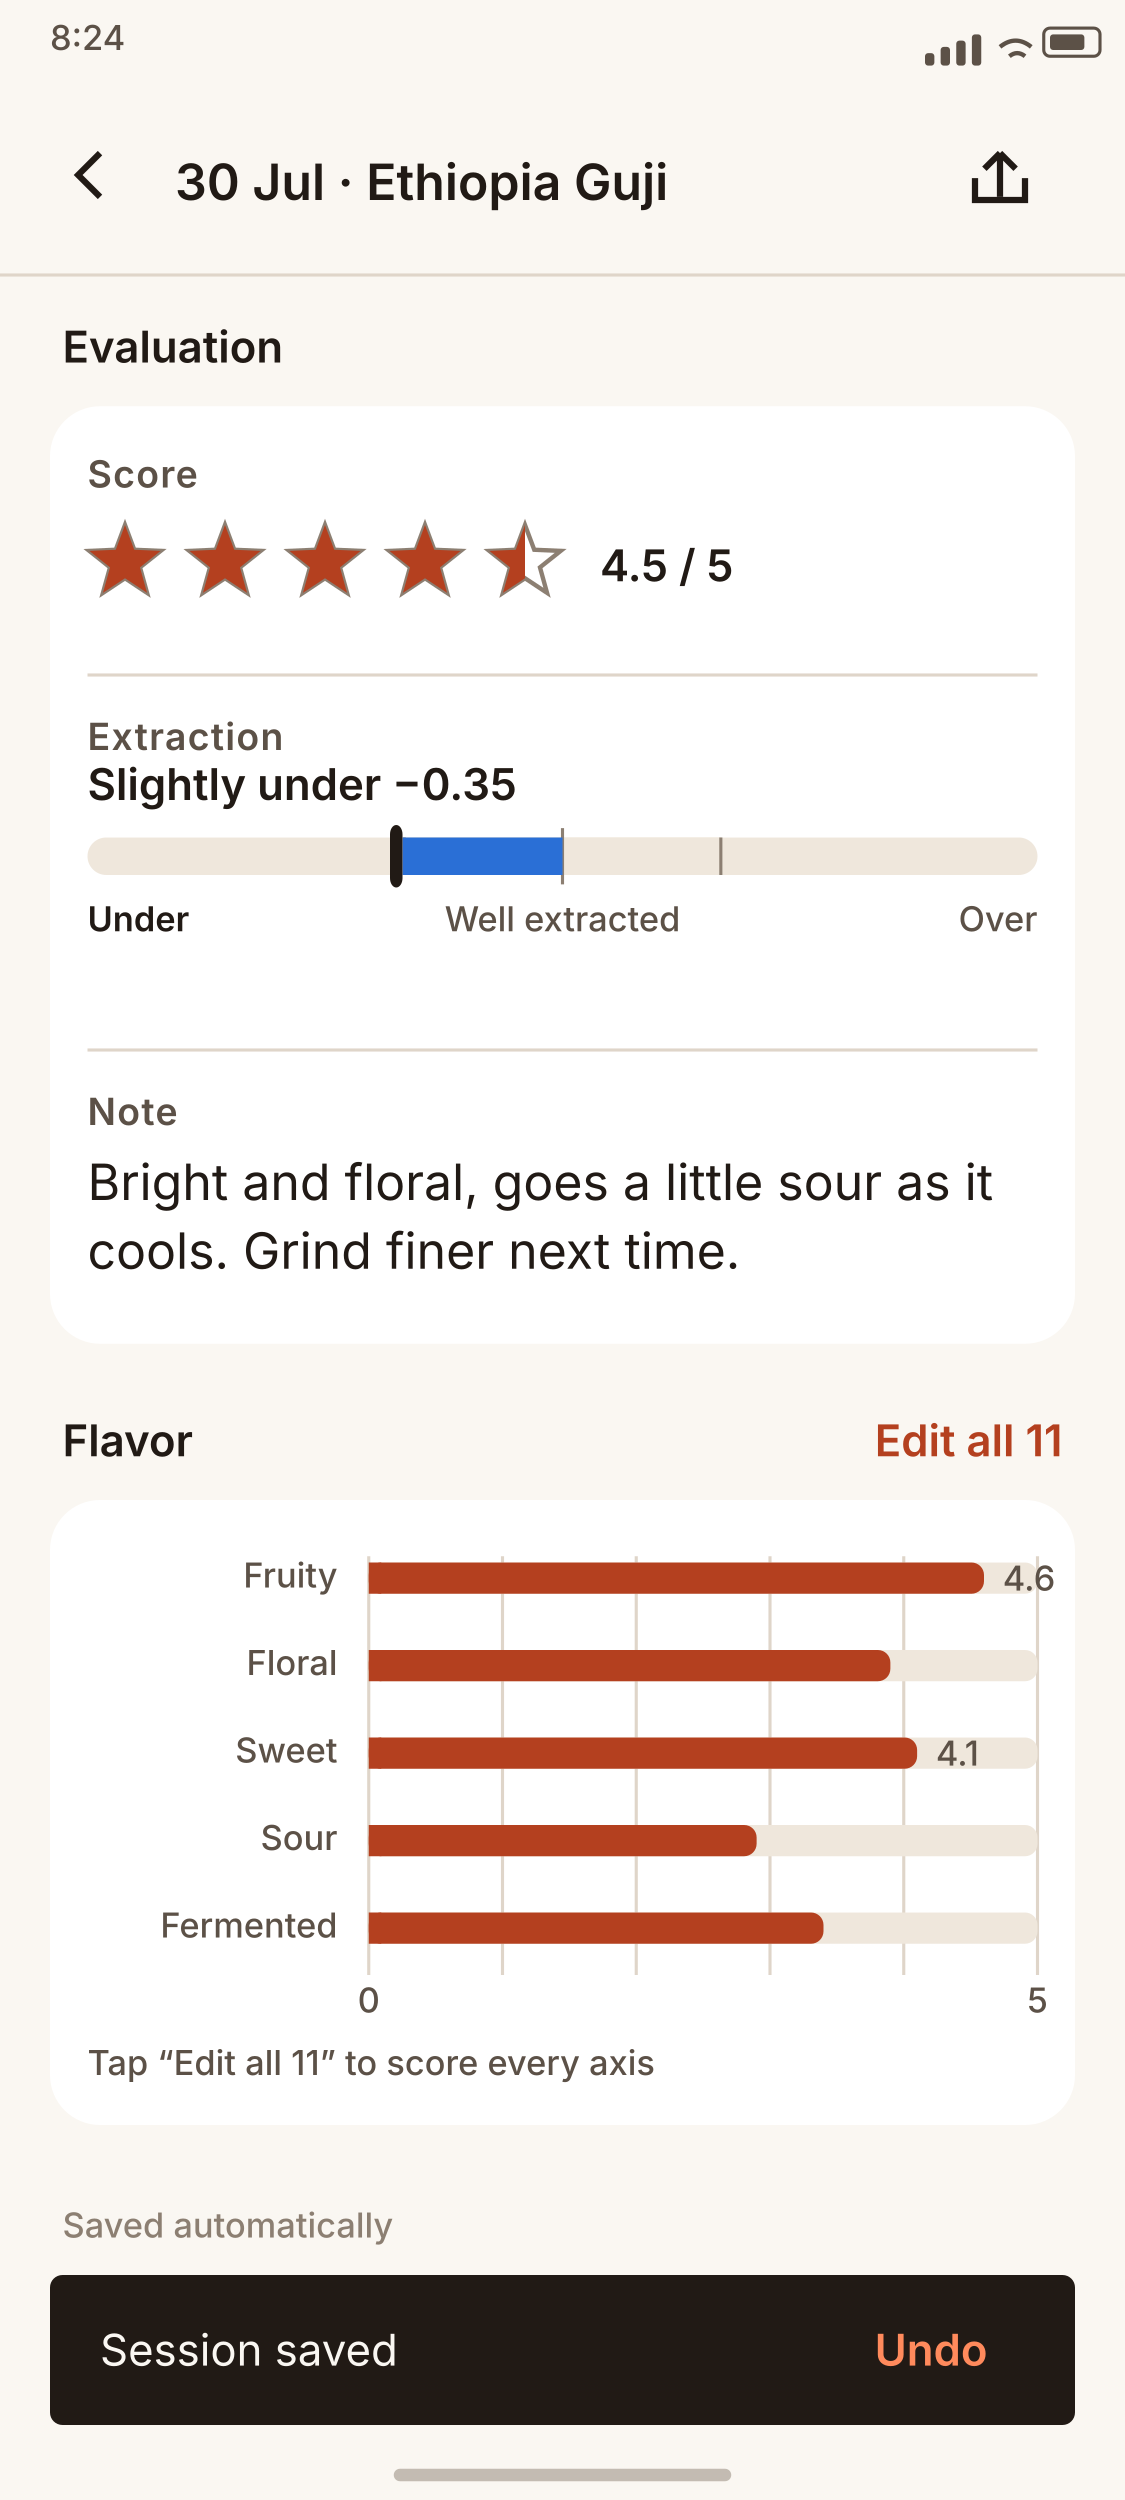
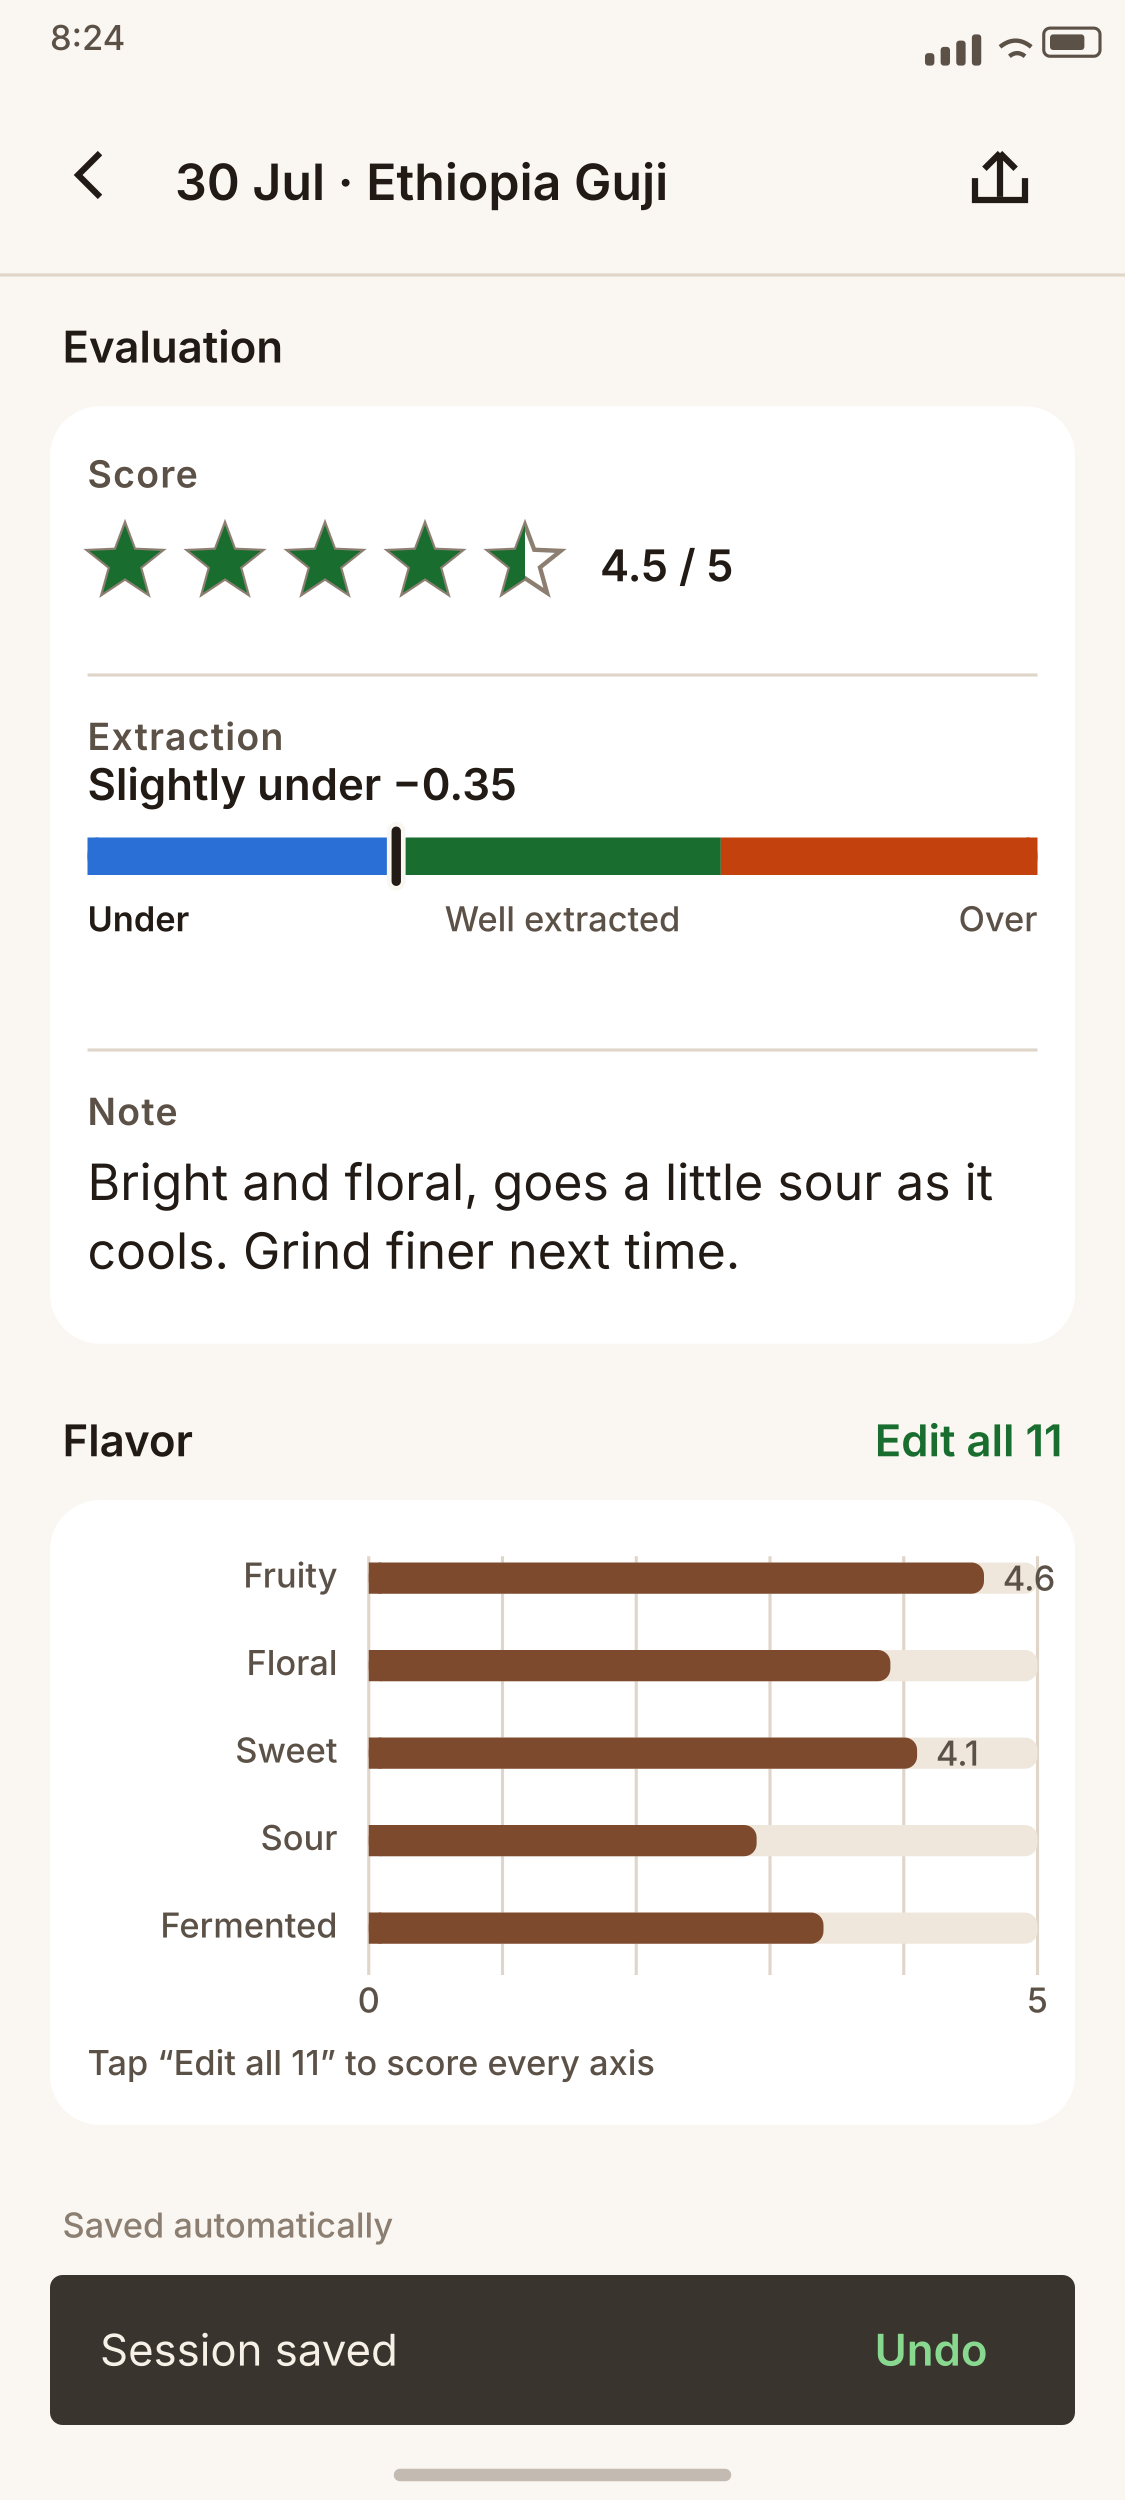
<svg xmlns="http://www.w3.org/2000/svg" viewBox="0 0 360 800" width="360" height="800" font-family="Inter,'Liberation Sans','DejaVu Sans',sans-serif">
  <defs>
    <clipPath id="st1">
      <rect x="28.0" y="167.0" width="24.0" height="26.0" />
    </clipPath>
    <clipPath id="st2">
      <rect x="60.0" y="167.0" width="24.0" height="26.0" />
    </clipPath>
    <clipPath id="st3">
      <rect x="92.0" y="167.0" width="24.0" height="26.0" />
    </clipPath>
    <clipPath id="st4">
      <rect x="124.0" y="167.0" width="24.0" height="26.0" />
    </clipPath>
    <clipPath id="st5">
      <rect x="156.0" y="167.0" width="12.0" height="26.0" />
    </clipPath>
  </defs>
  <rect width="360" height="800" fill="#FAF7F2" />
  <text x="16" y="16" font-family="Inter,'Liberation Sans','DejaVu Sans',sans-serif" font-size="11" font-weight="500" fill="#5C5147">8:24</text>
  <rect x="296" y="17" width="3" height="4" fill="#5C5147" rx="1" />
  <rect x="301" y="15" width="3" height="6" fill="#5C5147" rx="1" />
  <rect x="306" y="13" width="3" height="8" fill="#5C5147" rx="1" />
  <rect x="311" y="11" width="3" height="10" fill="#5C5147" rx="1" />
  <path d="M320 15 q5 -4 10 0 M323 18 q2.5 -2 5 0" fill="none" stroke="#5C5147" stroke-width="1.4" />
  <rect x="334" y="9" width="18" height="9" fill="none" rx="2" stroke="#5C5147" stroke-width="1" />
  <rect x="336" y="11" width="11" height="5" fill="#5C5147" rx="1" />
  <path d="M32 49.0 l-7 7 l7 7" fill="none" stroke="#211A15" stroke-width="2" />
  <text x="56" y="64.0" font-family="Inter,'Liberation Sans','DejaVu Sans',sans-serif" font-size="16" font-weight="600" fill="#211A15">30 Jul · Ethiopia Guji</text>
  <path d="M320 63.0 v-13 m0 -1 l-5 5 m5 -5 l5 5" fill="none" stroke="#211A15" stroke-width="2" />
  <path d="M312 57.0 v7 h16 v-7" fill="none" stroke="#211A15" stroke-width="2" />
  <line x1="0" y1="88" x2="360" y2="88" stroke="#DFD5C9" stroke-width="1" />
  <text x="20" y="116" font-family="Inter,'Liberation Sans','DejaVu Sans',sans-serif" font-size="14" font-weight="600" fill="#211A15">Evaluation</text>
  <rect x="16" y="130" width="328" height="300" fill="#FFFFFF" rx="16" />
  <text x="28" y="156" font-family="Inter,'Liberation Sans','DejaVu Sans',sans-serif" font-size="12" font-weight="600" fill="#5C5147" letter-spacing="0.4">Score</text>
  <path d="M40.00,168.00L42.96,175.92L51.41,176.29L44.79,181.56L47.05,189.71L40.00,185.04L32.95,189.71L35.21,181.56L28.59,176.29L37.04,175.92Z" fill="none" stroke="#8C7F72" stroke-width="1.4" />
-   <path d="M40.00,168.00L42.96,175.92L51.41,176.29L44.79,181.56L47.05,189.71L40.00,185.04L32.95,189.71L35.21,181.56L28.59,176.29L37.04,175.92Z" fill="#B4401F" clip-path="url(#st1)" />
+   <path d="M40.00,168.00L42.96,175.92L51.41,176.29L44.79,181.56L47.05,189.71L40.00,185.04L32.95,189.71L35.21,181.56L28.59,176.29L37.04,175.92Z" fill="#196D2E" clip-path="url(#st1)" />
  <path d="M72.00,168.00L74.96,175.92L83.41,176.29L76.79,181.56L79.05,189.71L72.00,185.04L64.95,189.71L67.21,181.56L60.59,176.29L69.04,175.92Z" fill="none" stroke="#8C7F72" stroke-width="1.4" />
-   <path d="M72.00,168.00L74.96,175.92L83.41,176.29L76.79,181.56L79.05,189.71L72.00,185.04L64.95,189.71L67.21,181.56L60.59,176.29L69.04,175.92Z" fill="#B4401F" clip-path="url(#st2)" />
+   <path d="M72.00,168.00L74.96,175.92L83.41,176.29L76.79,181.56L79.05,189.71L72.00,185.04L64.95,189.71L67.21,181.56L60.59,176.29L69.04,175.92Z" fill="#196D2E" clip-path="url(#st2)" />
  <path d="M104.00,168.00L106.96,175.92L115.41,176.29L108.79,181.56L111.05,189.71L104.00,185.04L96.95,189.71L99.21,181.56L92.59,176.29L101.04,175.92Z" fill="none" stroke="#8C7F72" stroke-width="1.4" />
-   <path d="M104.00,168.00L106.96,175.92L115.41,176.29L108.79,181.56L111.05,189.71L104.00,185.04L96.95,189.71L99.21,181.56L92.59,176.29L101.04,175.92Z" fill="#B4401F" clip-path="url(#st3)" />
+   <path d="M104.00,168.00L106.96,175.92L115.41,176.29L108.79,181.56L111.05,189.71L104.00,185.04L96.95,189.71L99.21,181.56L92.59,176.29L101.04,175.92Z" fill="#196D2E" clip-path="url(#st3)" />
  <path d="M136.00,168.00L138.96,175.92L147.41,176.29L140.79,181.56L143.05,189.71L136.00,185.04L128.95,189.71L131.21,181.56L124.59,176.29L133.04,175.92Z" fill="none" stroke="#8C7F72" stroke-width="1.4" />
-   <path d="M136.00,168.00L138.96,175.92L147.41,176.29L140.79,181.56L143.05,189.71L136.00,185.04L128.95,189.71L131.21,181.56L124.59,176.29L133.04,175.92Z" fill="#B4401F" clip-path="url(#st4)" />
+   <path d="M136.00,168.00L138.96,175.92L147.41,176.29L140.79,181.56L143.05,189.71L136.00,185.04L128.95,189.71L131.21,181.56L124.59,176.29L133.04,175.92Z" fill="#196D2E" clip-path="url(#st4)" />
  <path d="M168.00,168.00L170.96,175.92L179.41,176.29L172.79,181.56L175.05,189.71L168.00,185.04L160.95,189.71L163.21,181.56L156.59,176.29L165.04,175.92Z" fill="none" stroke="#8C7F72" stroke-width="1.4" />
-   <path d="M168.00,168.00L170.96,175.92L179.41,176.29L172.79,181.56L175.05,189.71L168.00,185.04L160.95,189.71L163.21,181.56L156.59,176.29L165.04,175.92Z" fill="#B4401F" clip-path="url(#st5)" />
+   <path d="M168.00,168.00L170.96,175.92L179.41,176.29L172.79,181.56L175.05,189.71L168.00,185.04L160.95,189.71L163.21,181.56L156.59,176.29L165.04,175.92Z" fill="#196D2E" clip-path="url(#st5)" />
  <text x="192" y="186.0" font-family="Inter,'Liberation Sans','DejaVu Sans',sans-serif" font-size="14" font-weight="600" fill="#211A15">4.5 / 5</text>
  <line x1="28" y1="216" x2="332" y2="216" stroke="#DFD5C9" stroke-width="1" />
  <text x="28" y="240" font-family="Inter,'Liberation Sans','DejaVu Sans',sans-serif" font-size="12" font-weight="600" fill="#5C5147" letter-spacing="0.4">Extraction</text>
-   <rect x="28" y="268" width="304" height="12" fill="#EFE7DC" rx="6.0" />
-   <rect x="129.333" y="268" width="101.333" height="12" fill="#EFE7DC" />
-   <line x1="129.333" y1="268" x2="129.333" y2="280" stroke="#8C7F72" stroke-width="1" />
-   <line x1="230.667" y1="268" x2="230.667" y2="280" stroke="#8C7F72" stroke-width="1" />
-   <line x1="180.0" y1="265" x2="180.0" y2="283" stroke="#8C7F72" stroke-width="1" />
-   <rect x="126.8" y="268" width="53.2" height="12" fill="#2A6FD6" />
-   <rect x="124.8" y="264" width="4" height="20" fill="#FAF7F2" rx="3" />
-   <rect x="124.8" y="264" width="4" height="20" fill="#211A15" rx="3" />
+   <rect x="28.0" y="268" width="101.333" height="12" fill="#2A6FD6" />
+   <rect x="129.333" y="268" width="101.333" height="12" fill="#196D2E" />
+   <rect x="230.667" y="268" width="101.333" height="12" fill="#C2410C" />
+   <rect x="28" y="268" width="6.0" height="12" fill="#2A6FD6" rx="6.0" />
+   <rect x="326.0" y="268" width="6.0" height="12" fill="#C2410C" rx="6.0" />
+   <rect x="123.8" y="263" width="6" height="22" fill="#FAF7F2" rx="3" />
+   <rect x="125.3" y="264.5" width="3" height="19" fill="#211A15" rx="1.5" />
  <text x="28" y="256" font-family="Inter,'Liberation Sans','DejaVu Sans',sans-serif" font-size="14" font-weight="600" fill="#211A15">Slightly under  −0.35</text>
  <text x="28" y="298" font-family="Inter,'Liberation Sans','DejaVu Sans',sans-serif" font-size="11" font-weight="600" fill="#211A15">Under</text>
  <text x="180.0" y="298" font-family="Inter,'Liberation Sans','DejaVu Sans',sans-serif" font-size="11" font-weight="500" fill="#5C5147" text-anchor="middle">Well extracted</text>
  <text x="332" y="298" font-family="Inter,'Liberation Sans','DejaVu Sans',sans-serif" font-size="11" font-weight="500" fill="#5C5147" text-anchor="end">Over</text>
  <line x1="28" y1="336" x2="332" y2="336" stroke="#DFD5C9" stroke-width="1" />
  <text x="28" y="360" font-family="Inter,'Liberation Sans','DejaVu Sans',sans-serif" font-size="12" font-weight="600" fill="#5C5147" letter-spacing="0.4">Note</text>
  <text x="28" y="384" font-family="Inter,'Liberation Sans','DejaVu Sans',sans-serif" font-size="16" font-weight="400" fill="#211A15">Bright and floral, goes a little sour as it</text>
  <text x="28" y="406" font-family="Inter,'Liberation Sans','DejaVu Sans',sans-serif" font-size="16" font-weight="400" fill="#211A15">cools. Grind finer next time.</text>
  <text x="20" y="466" font-family="Inter,'Liberation Sans','DejaVu Sans',sans-serif" font-size="14" font-weight="600" fill="#211A15">Flavor</text>
-   <text x="340" y="466" font-family="Inter,'Liberation Sans','DejaVu Sans',sans-serif" font-size="14" font-weight="600" fill="#B4401F" text-anchor="end">Edit all 11</text>
+   <text x="340" y="466" font-family="Inter,'Liberation Sans','DejaVu Sans',sans-serif" font-size="14" font-weight="600" fill="#196D2E" text-anchor="end">Edit all 11</text>
  <rect x="16" y="480" width="328" height="200" fill="#FFFFFF" rx="16" />
  <line x1="118.0" y1="498" x2="118.0" y2="632" stroke="#DFD5C9" stroke-width="1" />
  <line x1="160.8" y1="498" x2="160.8" y2="632" stroke="#DFD5C9" stroke-width="1" />
  <line x1="203.6" y1="498" x2="203.6" y2="632" stroke="#DFD5C9" stroke-width="1" />
  <line x1="246.4" y1="498" x2="246.4" y2="632" stroke="#DFD5C9" stroke-width="1" />
  <line x1="289.2" y1="498" x2="289.2" y2="632" stroke="#DFD5C9" stroke-width="1" />
  <line x1="332.0" y1="498" x2="332.0" y2="632" stroke="#DFD5C9" stroke-width="1" />
  <text x="108" y="508" font-family="Inter,'Liberation Sans','DejaVu Sans',sans-serif" font-size="11" font-weight="500" fill="#5C5147" text-anchor="end">Fruity</text>
  <rect x="118" y="500" width="214" height="10" fill="#EFE7DC" rx="4" />
-   <rect x="118" y="500" width="196.88" height="10" fill="#B4401F" rx="4" />
-   <rect x="118" y="500" width="4" height="10" fill="#B4401F" />
+   <rect x="118" y="500" width="196.88" height="10" fill="#7E4A2E" rx="4" />
+   <rect x="118" y="500" width="4" height="10" fill="#7E4A2E" />
  <text x="320.88" y="509" font-family="Inter,'Liberation Sans','DejaVu Sans',sans-serif" font-size="11" font-weight="500" fill="#5C5147">4.6</text>
  <text x="108" y="536" font-family="Inter,'Liberation Sans','DejaVu Sans',sans-serif" font-size="11" font-weight="500" fill="#5C5147" text-anchor="end">Floral</text>
  <rect x="118" y="528" width="214" height="10" fill="#EFE7DC" rx="4" />
-   <rect x="118" y="528" width="166.92" height="10" fill="#B4401F" rx="4" />
-   <rect x="118" y="528" width="4" height="10" fill="#B4401F" />
+   <rect x="118" y="528" width="166.92" height="10" fill="#7E4A2E" rx="4" />
+   <rect x="118" y="528" width="4" height="10" fill="#7E4A2E" />
  <text x="108" y="564" font-family="Inter,'Liberation Sans','DejaVu Sans',sans-serif" font-size="11" font-weight="500" fill="#5C5147" text-anchor="end">Sweet</text>
  <rect x="118" y="556" width="214" height="10" fill="#EFE7DC" rx="4" />
-   <rect x="118" y="556" width="175.48" height="10" fill="#B4401F" rx="4" />
-   <rect x="118" y="556" width="4" height="10" fill="#B4401F" />
+   <rect x="118" y="556" width="175.48" height="10" fill="#7E4A2E" rx="4" />
+   <rect x="118" y="556" width="4" height="10" fill="#7E4A2E" />
  <text x="299.48" y="565" font-family="Inter,'Liberation Sans','DejaVu Sans',sans-serif" font-size="11" font-weight="500" fill="#5C5147">4.1</text>
  <text x="108" y="592" font-family="Inter,'Liberation Sans','DejaVu Sans',sans-serif" font-size="11" font-weight="500" fill="#5C5147" text-anchor="end">Sour</text>
  <rect x="118" y="584" width="214" height="10" fill="#EFE7DC" rx="4" />
-   <rect x="118" y="584" width="124.12" height="10" fill="#B4401F" rx="4" />
-   <rect x="118" y="584" width="4" height="10" fill="#B4401F" />
+   <rect x="118" y="584" width="124.12" height="10" fill="#7E4A2E" rx="4" />
+   <rect x="118" y="584" width="4" height="10" fill="#7E4A2E" />
  <text x="108" y="620" font-family="Inter,'Liberation Sans','DejaVu Sans',sans-serif" font-size="11" font-weight="500" fill="#5C5147" text-anchor="end">Fermented</text>
  <rect x="118" y="612" width="214" height="10" fill="#EFE7DC" rx="4" />
-   <rect x="118" y="612" width="145.52" height="10" fill="#B4401F" rx="4" />
-   <rect x="118" y="612" width="4" height="10" fill="#B4401F" />
+   <rect x="118" y="612" width="145.52" height="10" fill="#7E4A2E" rx="4" />
+   <rect x="118" y="612" width="4" height="10" fill="#7E4A2E" />
  <text x="118" y="644" font-family="Inter,'Liberation Sans','DejaVu Sans',sans-serif" font-size="11" font-weight="500" fill="#5C5147" text-anchor="middle">0</text>
  <text x="332" y="644" font-family="Inter,'Liberation Sans','DejaVu Sans',sans-serif" font-size="11" font-weight="500" fill="#5C5147" text-anchor="middle">5</text>
  <text x="28" y="664" font-family="Inter,'Liberation Sans','DejaVu Sans',sans-serif" font-size="11" font-weight="500" fill="#5C5147">Tap “Edit all 11” to score every axis</text>
  <text x="20" y="716" font-family="Inter,'Liberation Sans','DejaVu Sans',sans-serif" font-size="11" font-weight="500" fill="#8C7F72">Saved automatically</text>
-   <rect x="16" y="728" width="328" height="48" fill="#211A15" rx="4" />
-   <text x="32" y="757" font-family="Inter,'Liberation Sans','DejaVu Sans',sans-serif" font-size="14" font-weight="400" fill="#FAF7F2">Session saved</text>
-   <text x="316" y="757" font-family="Inter,'Liberation Sans','DejaVu Sans',sans-serif" font-size="14" font-weight="600" fill="#FF8A5C" text-anchor="end">Undo</text>
+   <rect x="16" y="728" width="328" height="48" fill="#39342D" rx="4" />
+   <text x="32" y="757" font-family="Inter,'Liberation Sans','DejaVu Sans',sans-serif" font-size="14" font-weight="400" fill="#F6F0E7">Session saved</text>
+   <text x="316" y="757" font-family="Inter,'Liberation Sans','DejaVu Sans',sans-serif" font-size="14" font-weight="600" fill="#89D890" text-anchor="end">Undo</text>
  <rect x="126.0" y="790" width="108" height="4" fill="#8C7F72" rx="2" opacity="0.5" />
</svg>
